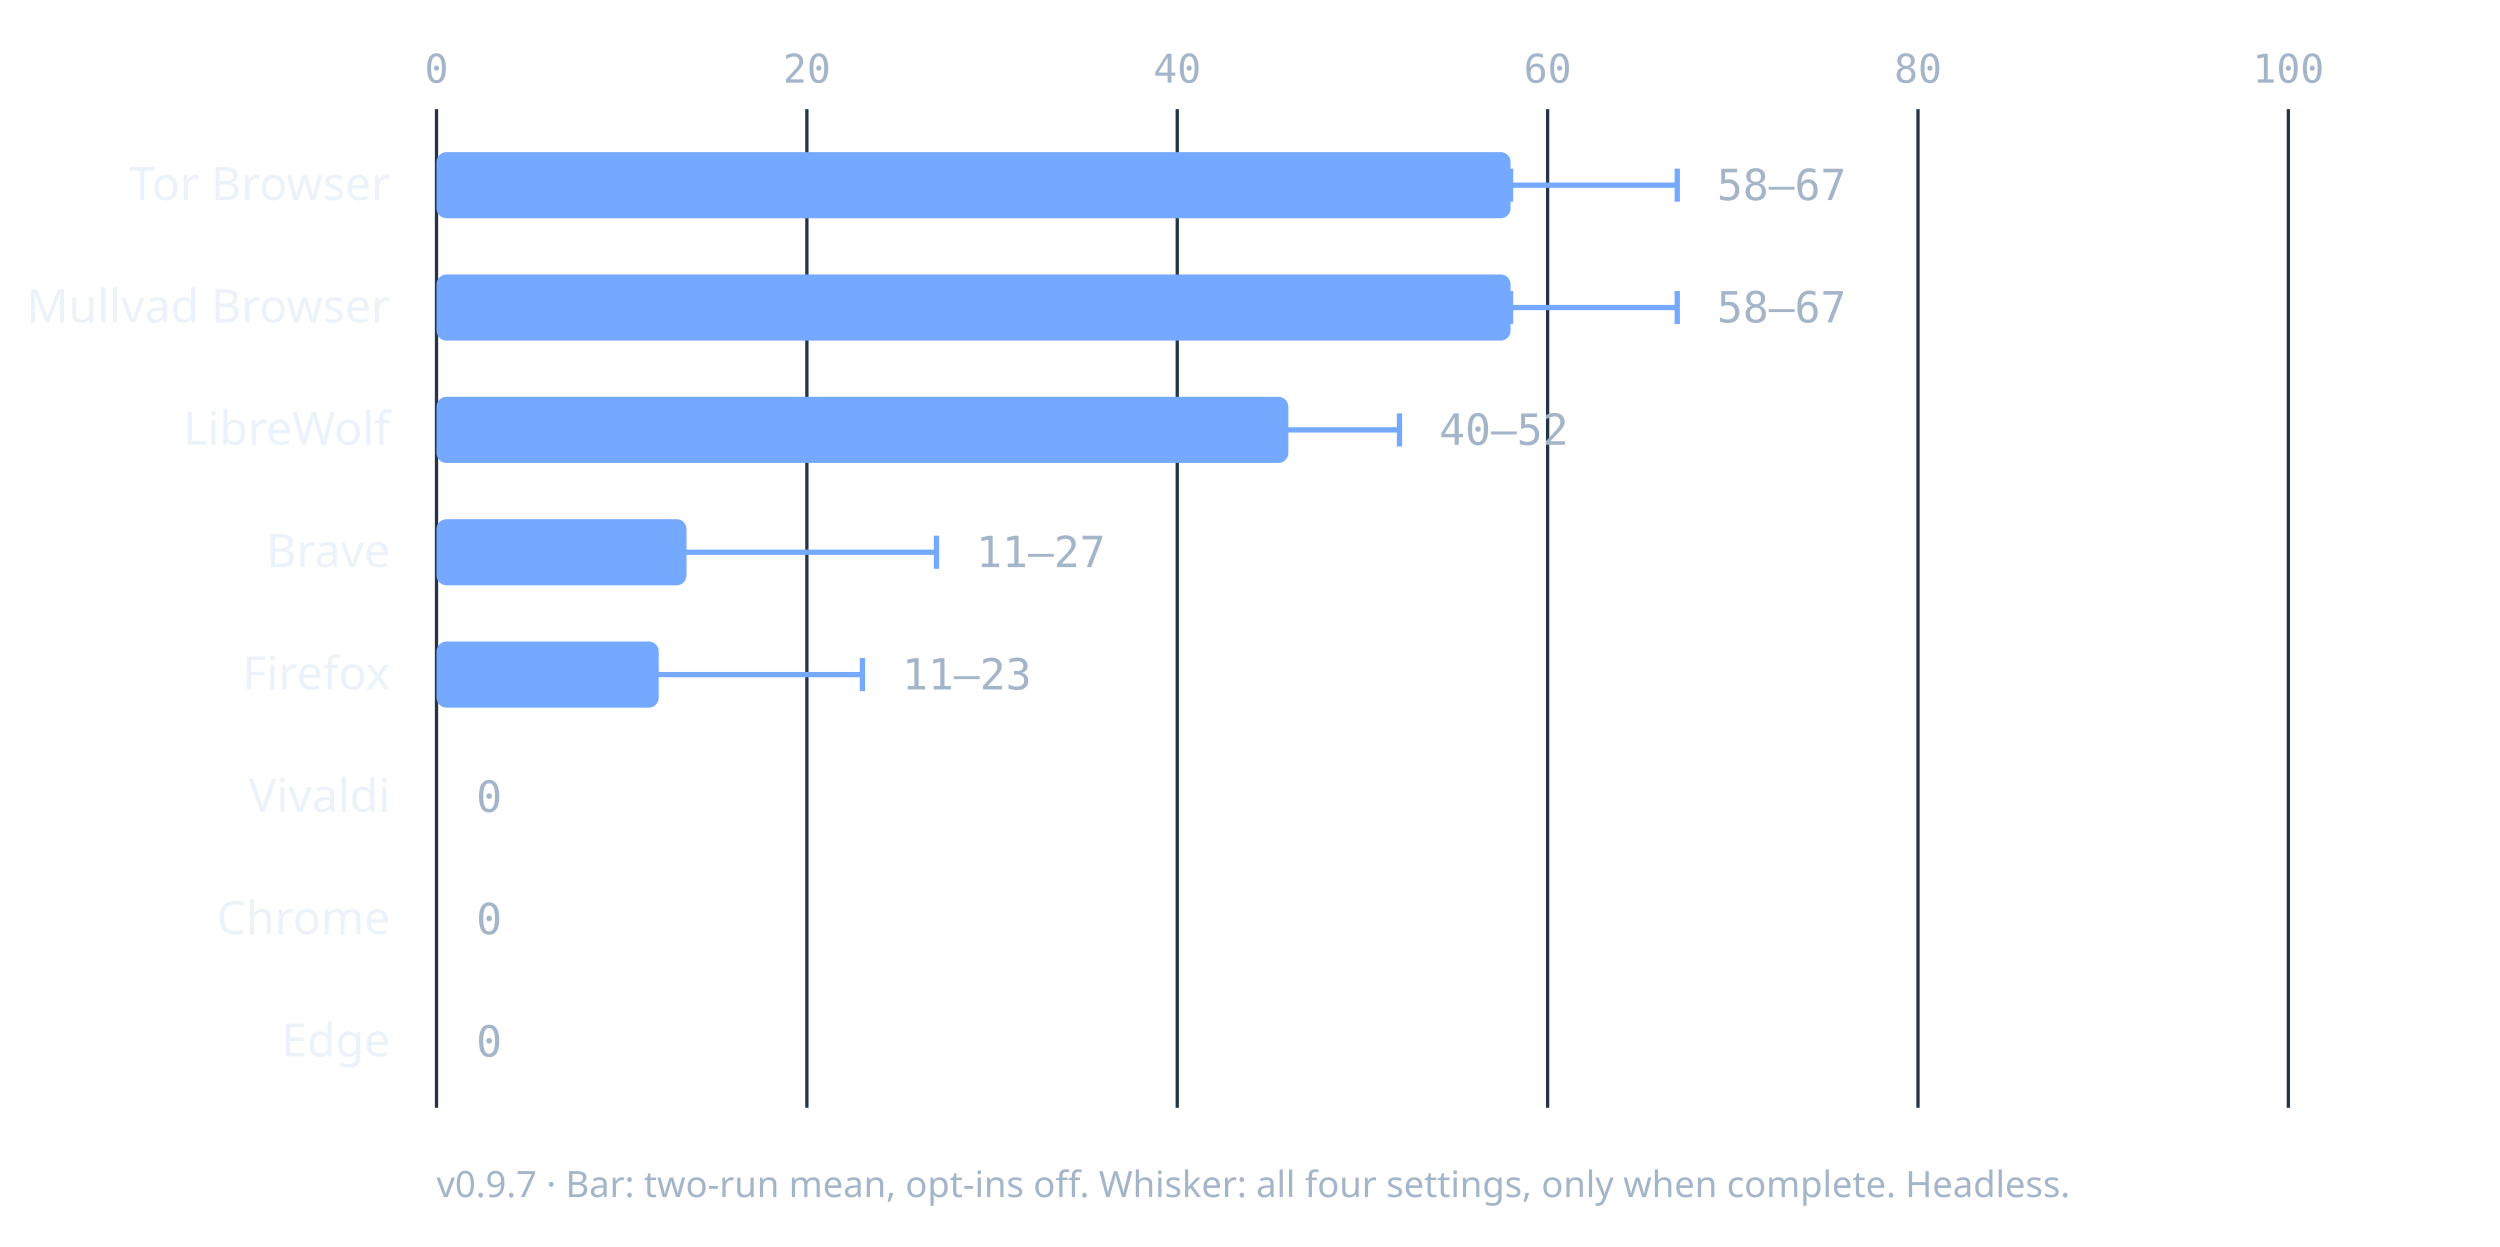
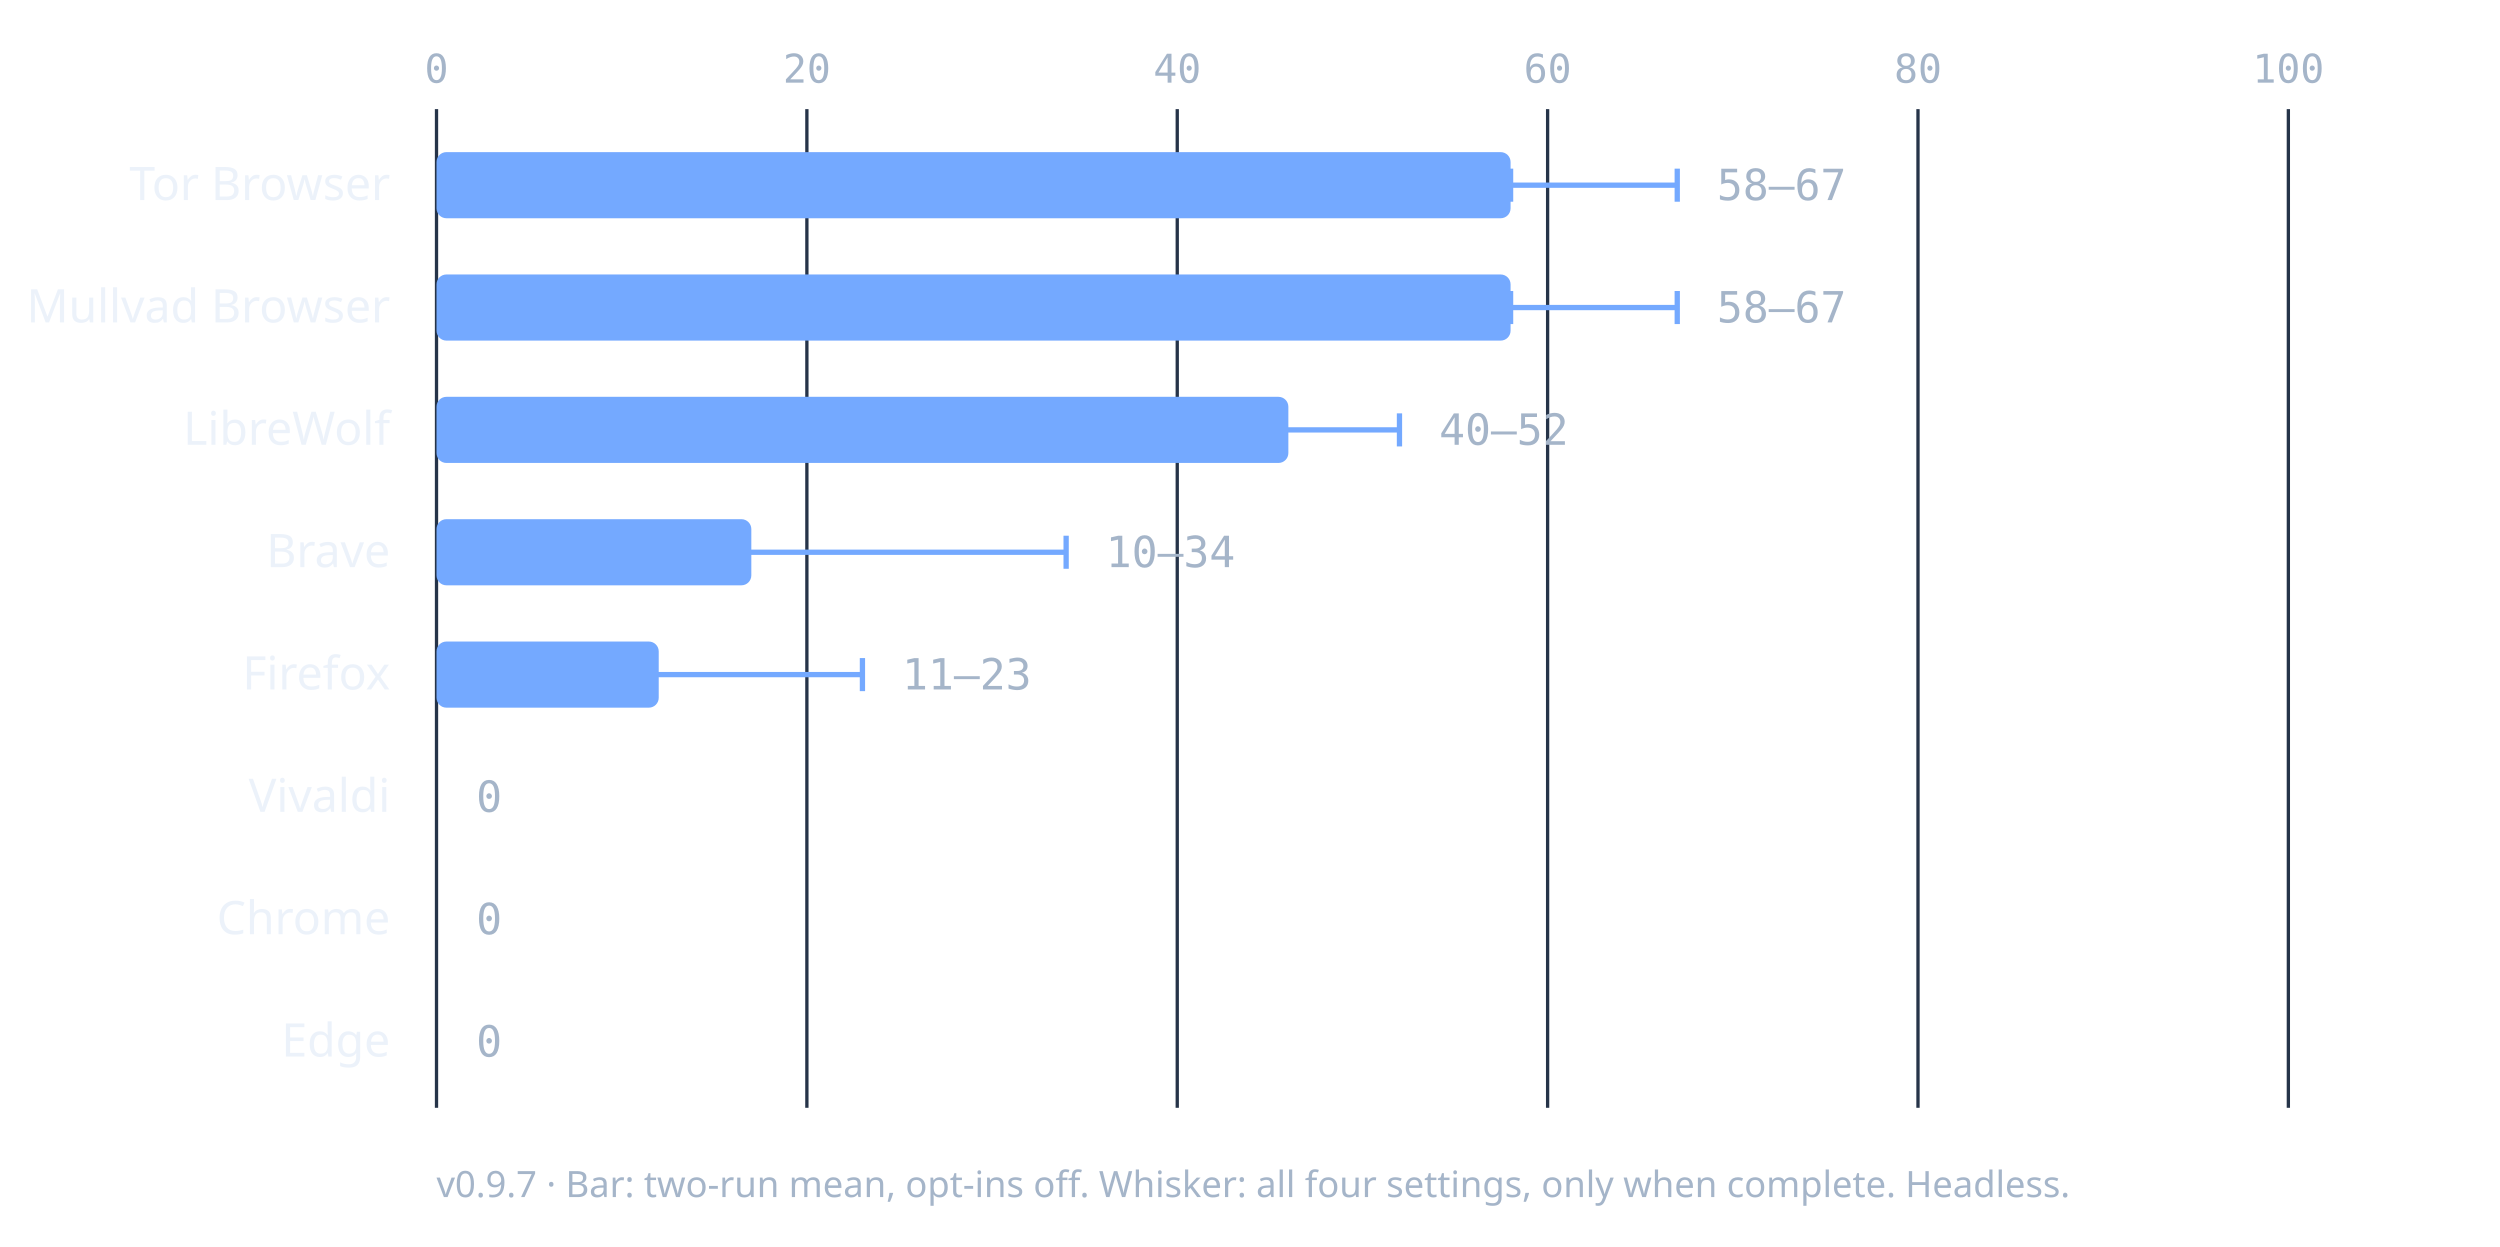
<svg xmlns="http://www.w3.org/2000/svg" viewBox="0 0 756 377" width="756" height="377" role="img" aria-label="Privacyassay 0.9.7 headless browser measurements; higher means more checked readings hidden">
  <style>text{font-family:ui-sans-serif,system-ui,"Segoe UI",sans-serif}.n{font-family:ui-monospace,Menlo,Consolas,monospace}</style>
  <line x1="132" y1="33" x2="132" y2="335" stroke="#263449" />
  <text x="132" y="25" fill="#a5b5c9" font-size="12" text-anchor="middle" class="n">0</text>
  <line x1="244" y1="33" x2="244" y2="335" stroke="#263449" />
  <text x="244" y="25" fill="#a5b5c9" font-size="12" text-anchor="middle" class="n">20</text>
  <line x1="356" y1="33" x2="356" y2="335" stroke="#263449" />
  <text x="356" y="25" fill="#a5b5c9" font-size="12" text-anchor="middle" class="n">40</text>
  <line x1="468" y1="33" x2="468" y2="335" stroke="#263449" />
  <text x="468" y="25" fill="#a5b5c9" font-size="12" text-anchor="middle" class="n">60</text>
  <line x1="580" y1="33" x2="580" y2="335" stroke="#263449" />
  <text x="580" y="25" fill="#a5b5c9" font-size="12" text-anchor="middle" class="n">80</text>
  <line x1="692" y1="33" x2="692" y2="335" stroke="#263449" />
  <text x="692" y="25" fill="#a5b5c9" font-size="12" text-anchor="middle" class="n">100</text>
  <text x="118" y="60.5" fill="#ecf2fa" font-size="14" text-anchor="end">Tor Browser</text>
  <rect x="132" y="46" width="324.8" height="20" rx="3" fill="#74a9ff" />
  <path d="M456.8,51v10 M456.8,56H507.2 M507.2,51v10" stroke="#74a9ff" stroke-width="1.6" fill="none" />
  <text x="519.2" y="60.5" fill="#a5b5c9" font-size="13" class="n">58–67</text>
  <text x="118" y="97.5" fill="#ecf2fa" font-size="14" text-anchor="end">Mullvad Browser</text>
  <rect x="132" y="83" width="324.8" height="20" rx="3" fill="#74a9ff" />
  <path d="M456.8,88v10 M456.8,93H507.2 M507.2,88v10" stroke="#74a9ff" stroke-width="1.6" fill="none" />
  <text x="519.2" y="97.5" fill="#a5b5c9" font-size="13" class="n">58–67</text>
  <text x="118" y="134.5" fill="#ecf2fa" font-size="14" text-anchor="end">LibreWolf</text>
  <rect x="132" y="120" width="257.6" height="20" rx="3" fill="#74a9ff" />
  <path d="M356,125v10 M356,130H423.2 M423.2,125v10" stroke="#74a9ff" stroke-width="1.6" fill="none" />
  <text x="435.2" y="134.5" fill="#a5b5c9" font-size="13" class="n">40–52</text>
  <text x="118" y="171.5" fill="#ecf2fa" font-size="14" text-anchor="end">Brave</text>
-   <rect x="132" y="157" width="75.6" height="20" rx="3" fill="#74a9ff" />
-   <path d="M193.6,162v10 M193.6,167H283.2 M283.2,162v10" stroke="#74a9ff" stroke-width="1.6" fill="none" />
-   <text x="295.2" y="171.5" fill="#a5b5c9" font-size="13" class="n">11–27</text>
+   <rect x="132" y="157" width="95.2" height="20" rx="3" fill="#74a9ff" />
+   <path d="M188,162v10 M188,167H322.4 M322.4,162v10" stroke="#74a9ff" stroke-width="1.6" fill="none" />
+   <text x="334.4" y="171.5" fill="#a5b5c9" font-size="13" class="n">10–34</text>
  <text x="118" y="208.5" fill="#ecf2fa" font-size="14" text-anchor="end">Firefox</text>
  <rect x="132" y="194" width="67.2" height="20" rx="3" fill="#74a9ff" />
  <path d="M193.6,199v10 M193.6,204H260.8 M260.8,199v10" stroke="#74a9ff" stroke-width="1.6" fill="none" />
  <text x="272.8" y="208.5" fill="#a5b5c9" font-size="13" class="n">11–23</text>
  <text x="118" y="245.5" fill="#ecf2fa" font-size="14" text-anchor="end">Vivaldi</text>
  <text x="144" y="245.5" fill="#a5b5c9" font-size="13" class="n">0</text>
  <text x="118" y="282.5" fill="#ecf2fa" font-size="14" text-anchor="end">Chrome</text>
  <text x="144" y="282.5" fill="#a5b5c9" font-size="13" class="n">0</text>
  <text x="118" y="319.5" fill="#ecf2fa" font-size="14" text-anchor="end">Edge</text>
  <text x="144" y="319.5" fill="#a5b5c9" font-size="13" class="n">0</text>
  <text x="132" y="362" fill="#a5b5c9" font-size="11">v0.9.7 · Bar: two-run mean, opt-ins off. Whisker: all four settings, only when complete. Headless.</text>
</svg>
